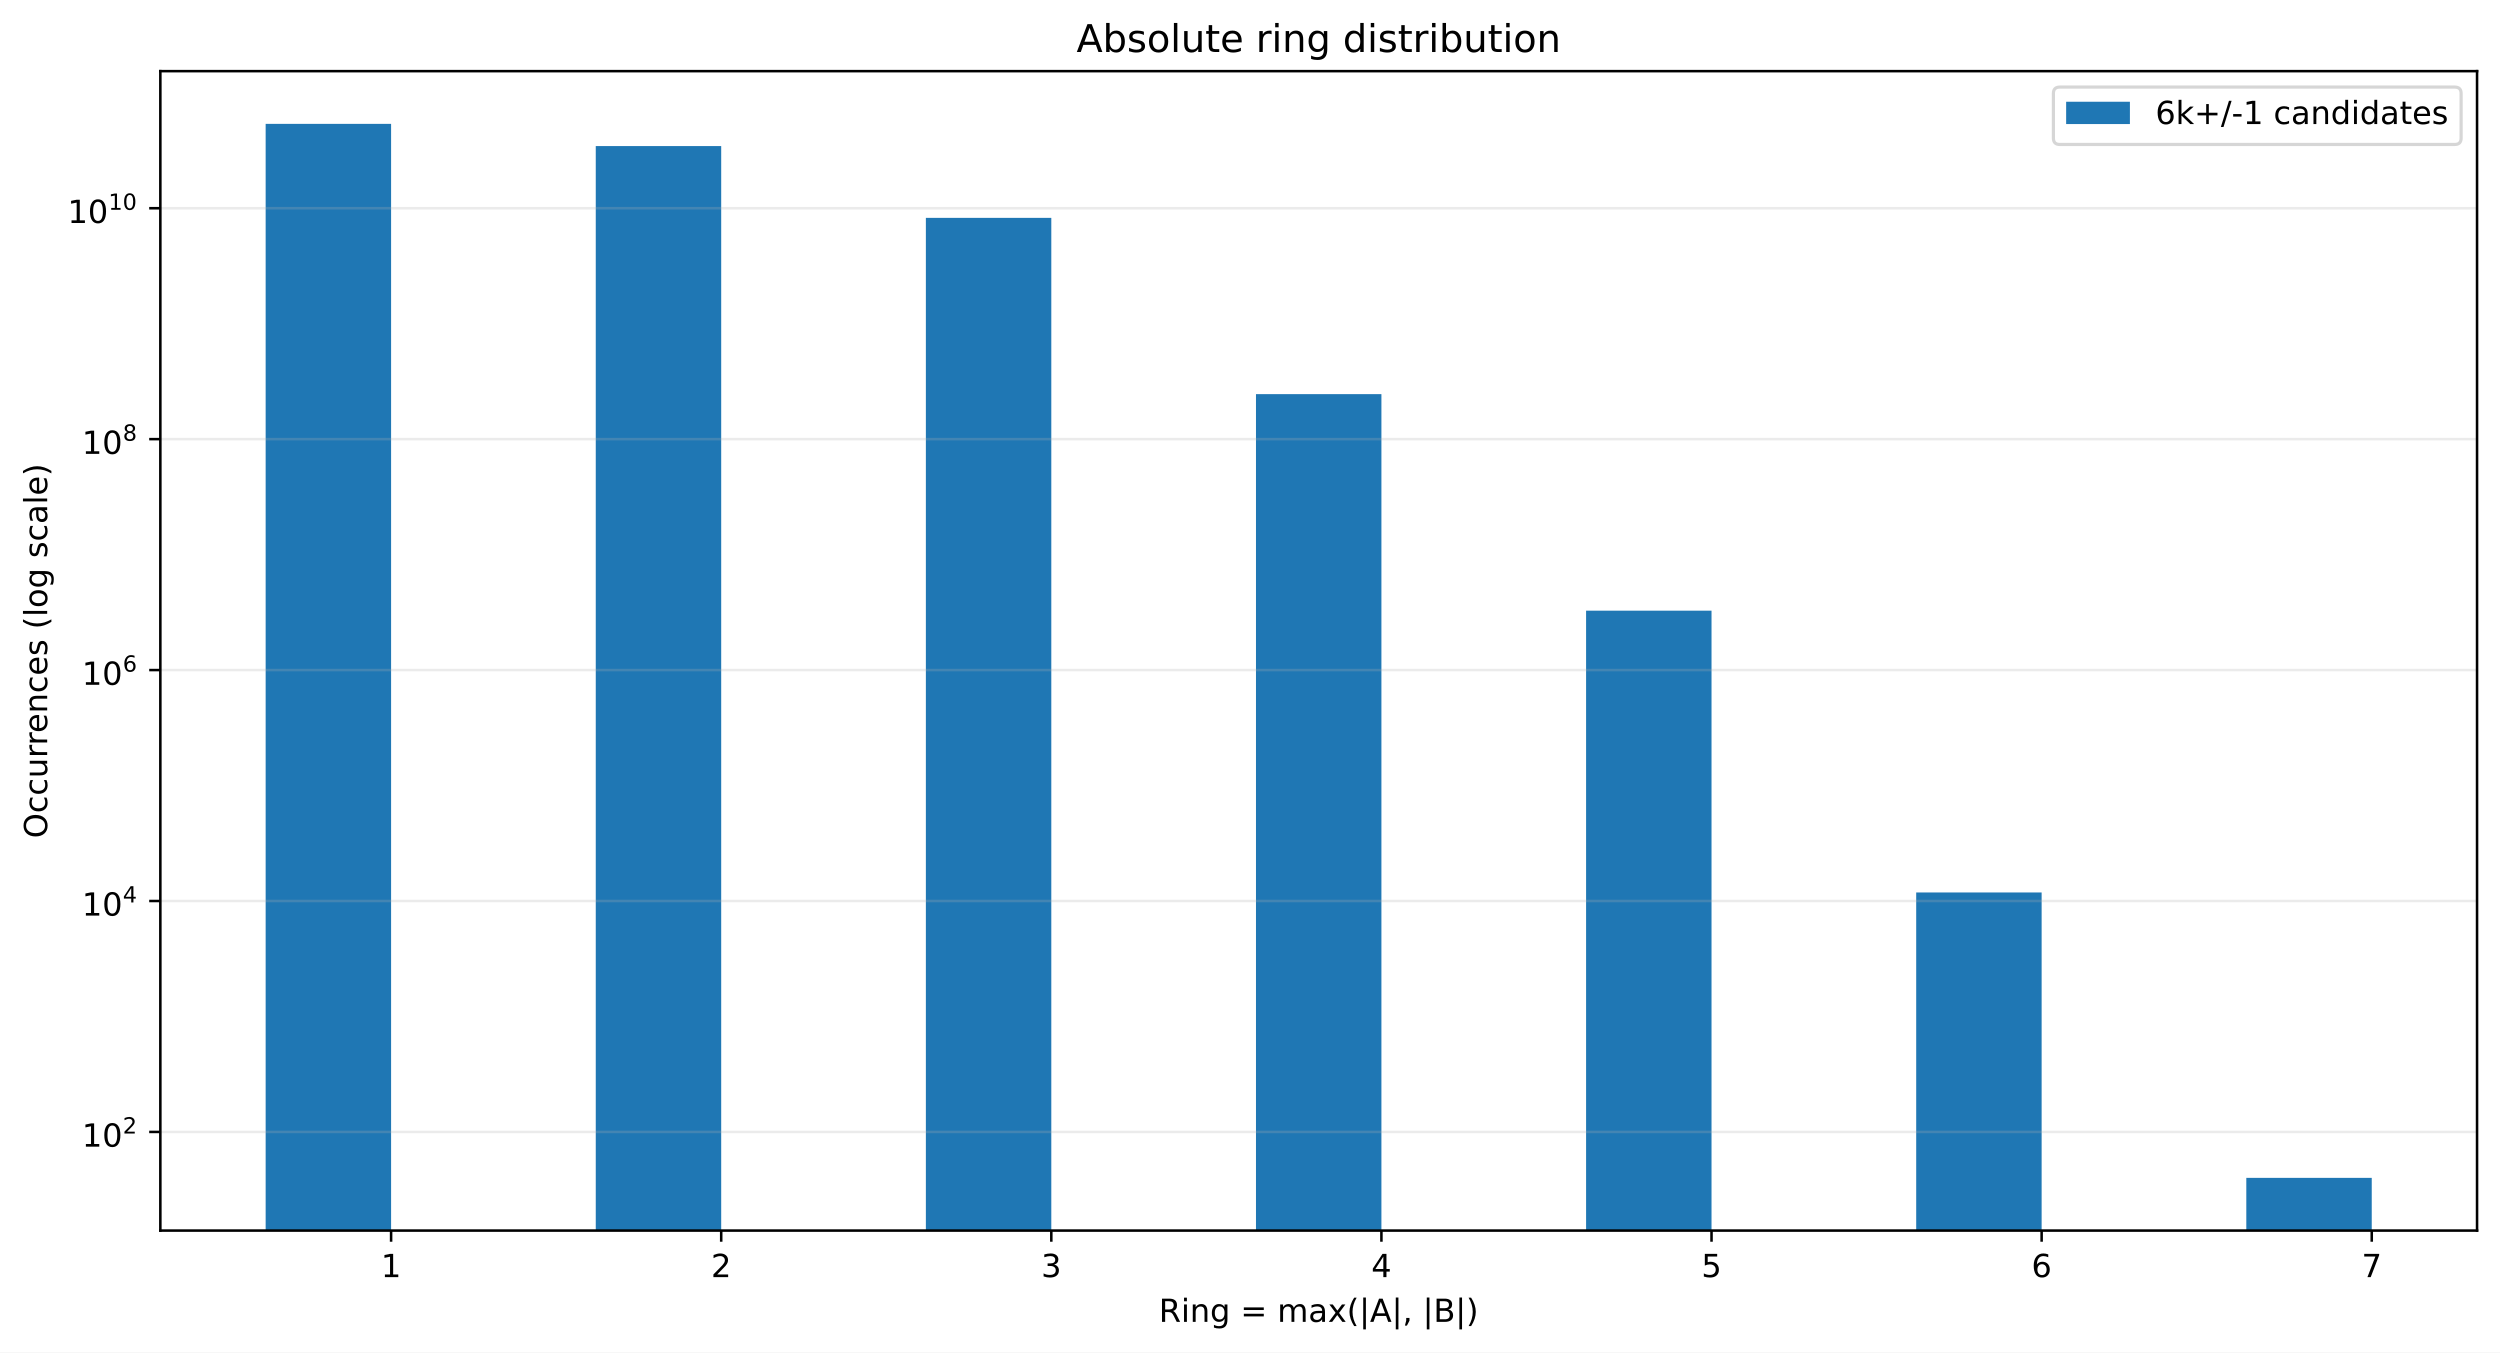
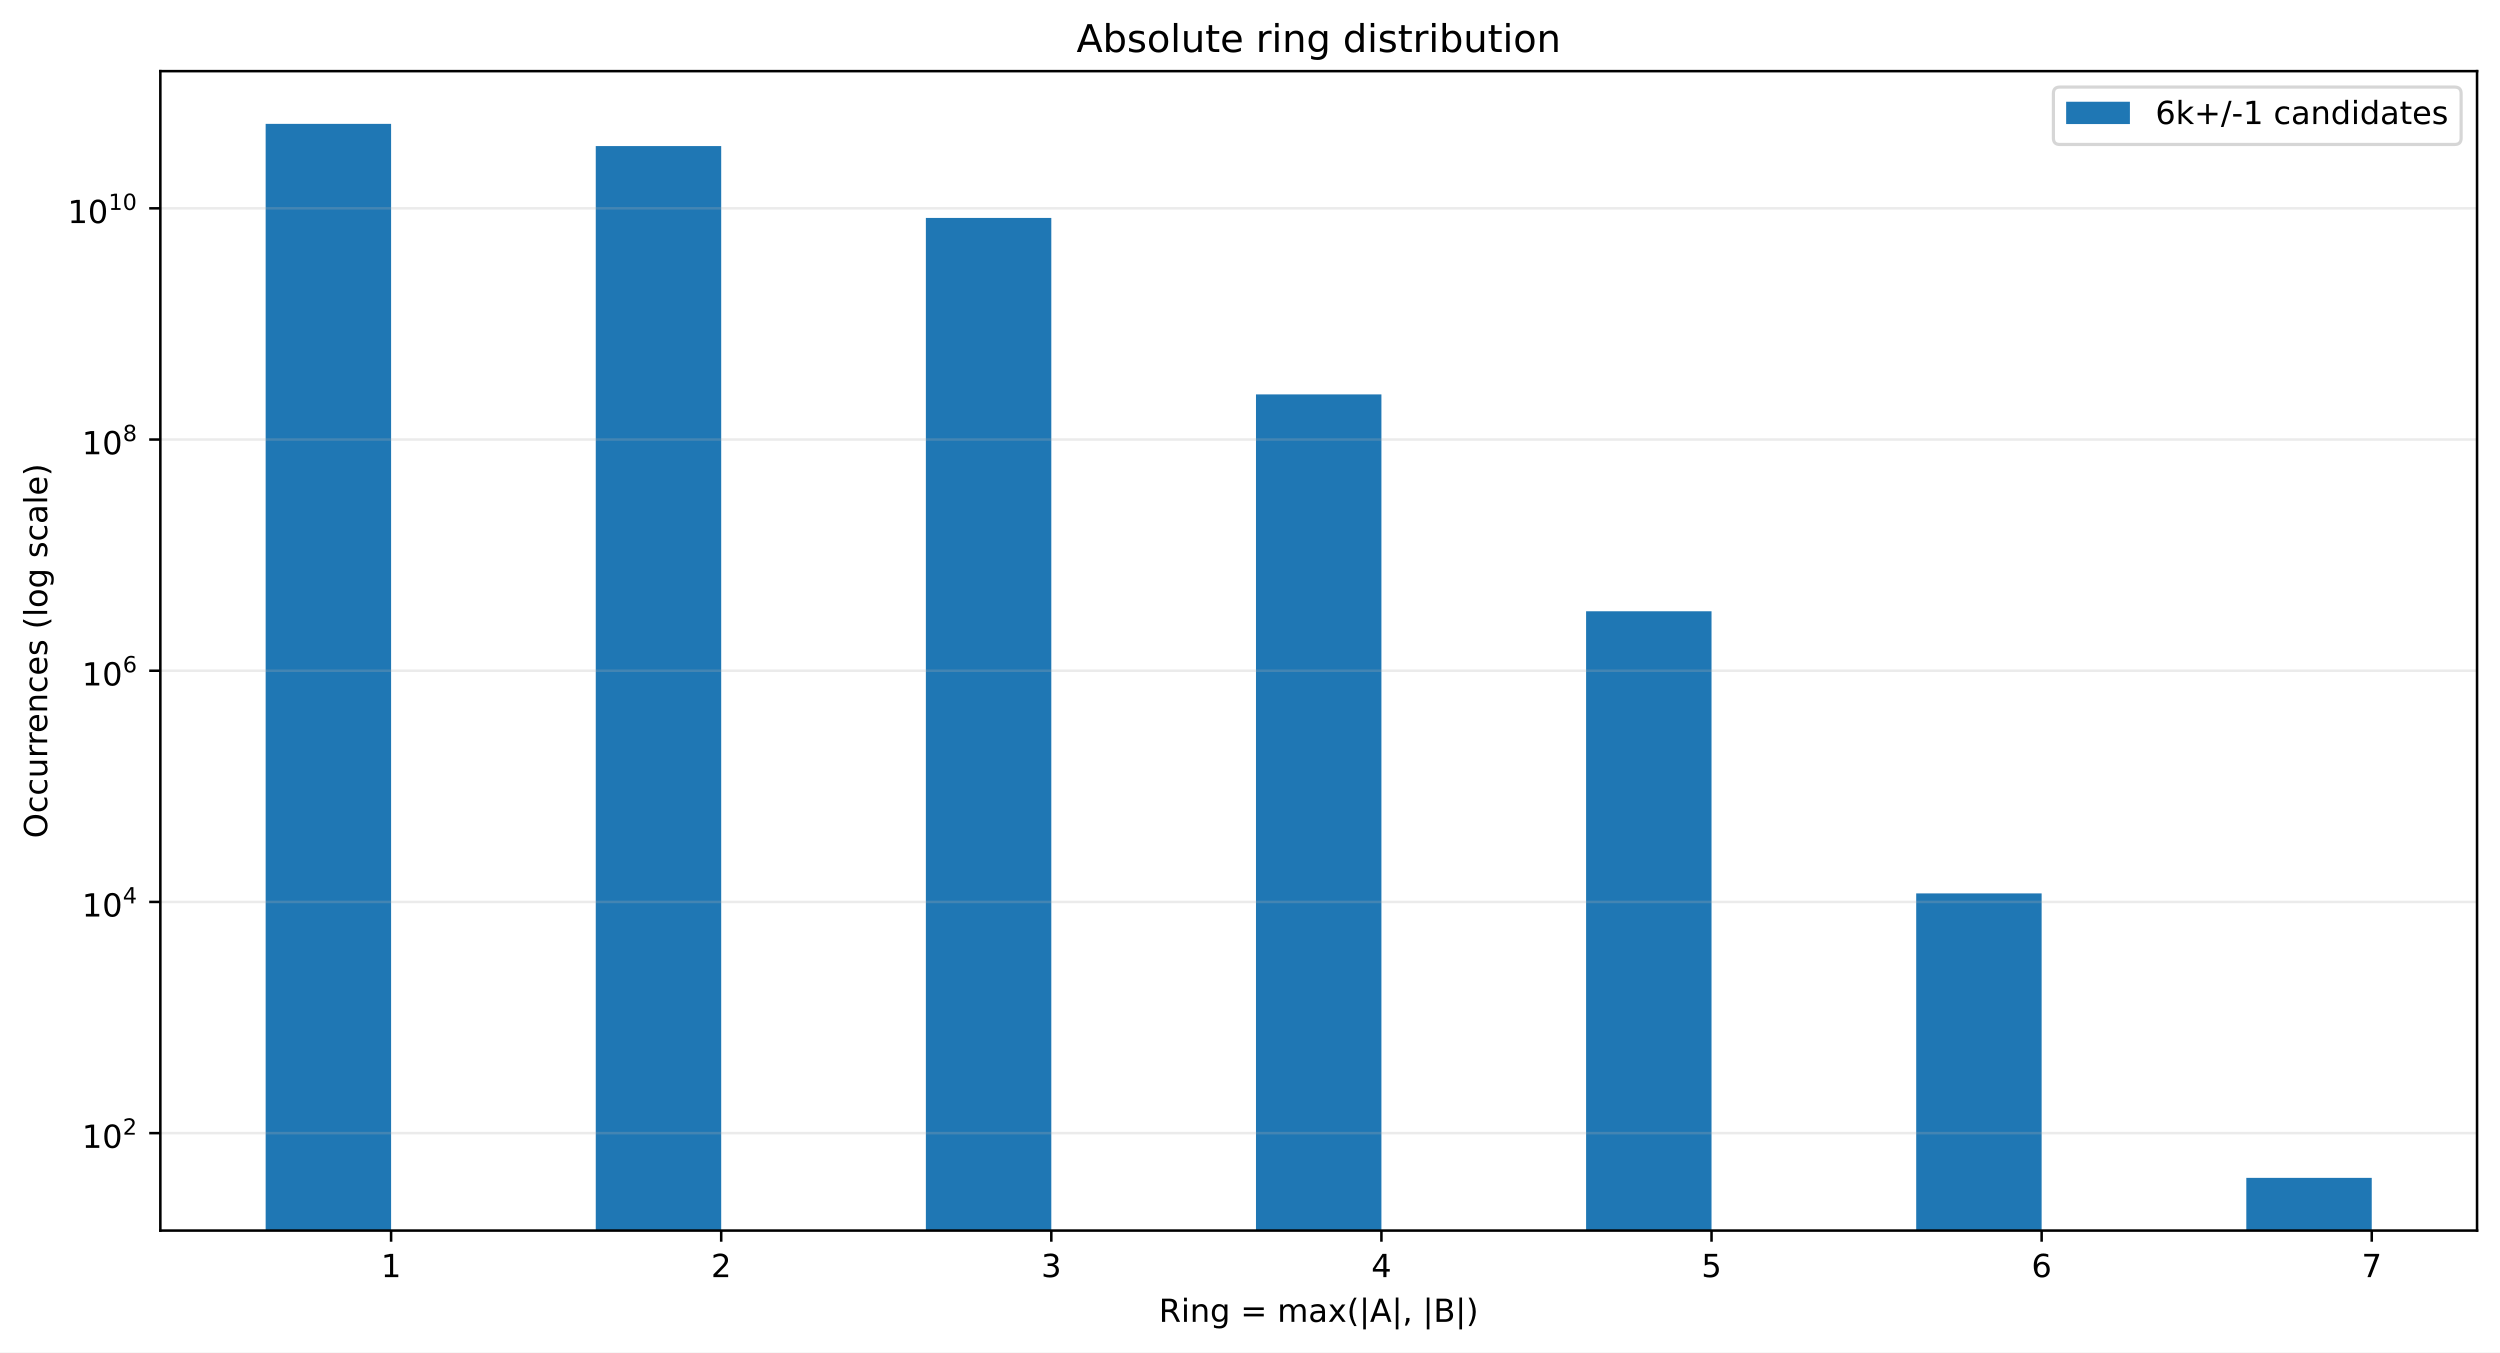
<svg xmlns="http://www.w3.org/2000/svg" xmlns:xlink="http://www.w3.org/1999/xlink" width="784.258pt" height="424.28pt" viewBox="0 0 784.258 424.28" version="1.1">
  <defs>
    <style type="text/css">*{stroke-linejoin: round; stroke-linecap: butt}</style>
  </defs>
  <g id="figure_1">
    <g id="patch_1">
      <path d="M 0 424.28  L 784.258 424.28  L 784.258 0  L 0 0  z " style="fill: #ffffff" />
    </g>
    <g id="axes_1">
      <g id="patch_2">
        <path d="M 50.301 386.036  L 777.058 386.036  L 777.058 22.318  L 50.301 22.318  z " style="fill: #ffffff" />
      </g>
      <g id="patch_3">
-         <path d="M 83.335 36648.451  L 122.687 36648.451  L 122.687 38.851  L 83.335 38.851  z " clip-path="url(#p3e8b357417)" style="fill: #1f77b4" />
+         <path d="M 83.335 36690.522  L 122.687 36690.522  L 122.687 38.851  L 83.335 38.851  z " clip-path="url(#p7cb00d5bf0)" style="fill: #1f77b4" />
      </g>
      <g id="patch_4">
-         <path d="M 186.891 36648.451  L 226.243 36648.451  L 226.243 45.823  L 186.891 45.823  z " clip-path="url(#p3e8b357417)" style="fill: #1f77b4" />
+         <path d="M 186.891 36690.522  L 226.243 36690.522  L 226.243 45.831  L 186.891 45.831  z " clip-path="url(#p7cb00d5bf0)" style="fill: #1f77b4" />
      </g>
      <g id="patch_5">
-         <path d="M 290.448 36648.451  L 329.799 36648.451  L 329.799 68.341  L 290.448 68.341  z " clip-path="url(#p3e8b357417)" style="fill: #1f77b4" />
+         <path d="M 290.448 36690.522  L 329.799 36690.522  L 329.799 68.375  L 290.448 68.375  z " clip-path="url(#p7cb00d5bf0)" style="fill: #1f77b4" />
      </g>
      <g id="patch_6">
-         <path d="M 394.004 36648.451  L 433.355 36648.451  L 433.355 123.634  L 394.004 123.634  z " clip-path="url(#p3e8b357417)" style="fill: #1f77b4" />
+         <path d="M 394.004 36690.522  L 433.355 36690.522  L 433.355 123.732  L 394.004 123.732  z " clip-path="url(#p7cb00d5bf0)" style="fill: #1f77b4" />
      </g>
      <g id="patch_7">
-         <path d="M 497.56 36648.451  L 536.912 36648.451  L 536.912 191.575  L 497.56 191.575  z " clip-path="url(#p3e8b357417)" style="fill: #1f77b4" />
+         <path d="M 497.56 36690.522  L 536.912 36690.522  L 536.912 191.751  L 497.56 191.751  z " clip-path="url(#p7cb00d5bf0)" style="fill: #1f77b4" />
      </g>
      <g id="patch_8">
-         <path d="M 601.116 36648.451  L 640.468 36648.451  L 640.468 279.976  L 601.116 279.976  z " clip-path="url(#p3e8b357417)" style="fill: #1f77b4" />
+         <path d="M 601.116 36690.522  L 640.468 36690.522  L 640.468 280.253  L 601.116 280.253  z " clip-path="url(#p7cb00d5bf0)" style="fill: #1f77b4" />
      </g>
      <g id="patch_9">
-         <path d="M 704.673 36648.451  L 744.024 36648.451  L 744.024 369.503  L 704.673 369.503  z " clip-path="url(#p3e8b357417)" style="fill: #1f77b4" />
+         <path d="M 704.673 36690.522  L 744.024 36690.522  L 744.024 369.503  L 704.673 369.503  z " clip-path="url(#p7cb00d5bf0)" style="fill: #1f77b4" />
      </g>
      <g id="matplotlib.axis_1">
        <g id="xtick_1">
          <g id="line2d_1">
            <defs>
-               <path id="mc1506a9df9" d="M 0 0  L 0 3.5  " style="stroke: #000000; stroke-width: 0.8" />
+               <path id="m8c1fdf5576" d="M 0 0  L 0 3.5  " style="stroke: #000000; stroke-width: 0.8" />
            </defs>
            <g>
-               <use xlink:href="#mc1506a9df9" x="122.687" y="386.036" style="stroke: #000000; stroke-width: 0.8" />
+               <use xlink:href="#m8c1fdf5576" x="122.687" y="386.036" style="stroke: #000000; stroke-width: 0.8" />
            </g>
          </g>
          <g id="text_1">
            <g transform="translate(119.5053 400.6334) scale(0.1 -0.1)">
              <defs>
                <path id="DejaVuSans-14" d="M 794 531  L 1825 531  L 1825 4091  L 703 3866  L 703 4441  L 1819 4666  L 2450 4666  L 2450 531  L 3481 531  L 3481 0  L 794 0  L 794 531  z " transform="scale(0.015625)" />
              </defs>
              <use xlink:href="#DejaVuSans-14" />
            </g>
          </g>
        </g>
        <g id="xtick_2">
          <g id="line2d_2">
            <g>
-               <use xlink:href="#mc1506a9df9" x="226.243" y="386.036" style="stroke: #000000; stroke-width: 0.8" />
+               <use xlink:href="#m8c1fdf5576" x="226.243" y="386.036" style="stroke: #000000; stroke-width: 0.8" />
            </g>
          </g>
          <g id="text_2">
            <g transform="translate(223.0616 400.6334) scale(0.1 -0.1)">
              <defs>
                <path id="DejaVuSans-15" d="M 1228 531  L 3431 531  L 3431 0  L 469 0  L 469 531  Q 828 903 1448 1529  Q 2069 2156 2228 2338  Q 2531 2678 2651 2914  Q 2772 3150 2772 3378  Q 2772 3750 2511 3984  Q 2250 4219 1831 4219  Q 1534 4219 1204 4116  Q 875 4013 500 3803  L 500 4441  Q 881 4594 1212 4672  Q 1544 4750 1819 4750  Q 2544 4750 2975 4387  Q 3406 4025 3406 3419  Q 3406 3131 3298 2873  Q 3191 2616 2906 2266  Q 2828 2175 2409 1742  Q 1991 1309 1228 531  z " transform="scale(0.015625)" />
              </defs>
              <use xlink:href="#DejaVuSans-15" />
            </g>
          </g>
        </g>
        <g id="xtick_3">
          <g id="line2d_3">
            <g>
-               <use xlink:href="#mc1506a9df9" x="329.799" y="386.036" style="stroke: #000000; stroke-width: 0.8" />
+               <use xlink:href="#m8c1fdf5576" x="329.799" y="386.036" style="stroke: #000000; stroke-width: 0.8" />
            </g>
          </g>
          <g id="text_3">
            <g transform="translate(326.6178 400.6334) scale(0.1 -0.1)">
              <defs>
                <path id="DejaVuSans-16" d="M 2597 2516  Q 3050 2419 3304 2112  Q 3559 1806 3559 1356  Q 3559 666 3084 287  Q 2609 -91 1734 -91  Q 1441 -91 1130 -33  Q 819 25 488 141  L 488 750  Q 750 597 1062 519  Q 1375 441 1716 441  Q 2309 441 2620 675  Q 2931 909 2931 1356  Q 2931 1769 2642 2001  Q 2353 2234 1838 2234  L 1294 2234  L 1294 2753  L 1863 2753  Q 2328 2753 2575 2939  Q 2822 3125 2822 3475  Q 2822 3834 2567 4026  Q 2313 4219 1838 4219  Q 1578 4219 1281 4162  Q 984 4106 628 3988  L 628 4550  Q 988 4650 1302 4700  Q 1616 4750 1894 4750  Q 2613 4750 3031 4423  Q 3450 4097 3450 3541  Q 3450 3153 3228 2886  Q 3006 2619 2597 2516  z " transform="scale(0.015625)" />
              </defs>
              <use xlink:href="#DejaVuSans-16" />
            </g>
          </g>
        </g>
        <g id="xtick_4">
          <g id="line2d_4">
            <g>
-               <use xlink:href="#mc1506a9df9" x="433.355" y="386.036" style="stroke: #000000; stroke-width: 0.8" />
+               <use xlink:href="#m8c1fdf5576" x="433.355" y="386.036" style="stroke: #000000; stroke-width: 0.8" />
            </g>
          </g>
          <g id="text_4">
            <g transform="translate(430.174 400.6334) scale(0.1 -0.1)">
              <defs>
                <path id="DejaVuSans-17" d="M 2419 4116  L 825 1625  L 2419 1625  L 2419 4116  z M 2253 4666  L 3047 4666  L 3047 1625  L 3713 1625  L 3713 1100  L 3047 1100  L 3047 0  L 2419 0  L 2419 1100  L 313 1100  L 313 1709  L 2253 4666  z " transform="scale(0.015625)" />
              </defs>
              <use xlink:href="#DejaVuSans-17" />
            </g>
          </g>
        </g>
        <g id="xtick_5">
          <g id="line2d_5">
            <g>
-               <use xlink:href="#mc1506a9df9" x="536.912" y="386.036" style="stroke: #000000; stroke-width: 0.8" />
+               <use xlink:href="#m8c1fdf5576" x="536.912" y="386.036" style="stroke: #000000; stroke-width: 0.8" />
            </g>
          </g>
          <g id="text_5">
            <g transform="translate(533.7303 400.6334) scale(0.1 -0.1)">
              <defs>
                <path id="DejaVuSans-18" d="M 691 4666  L 3169 4666  L 3169 4134  L 1269 4134  L 1269 2991  Q 1406 3038 1543 3061  Q 1681 3084 1819 3084  Q 2600 3084 3056 2656  Q 3513 2228 3513 1497  Q 3513 744 3044 326  Q 2575 -91 1722 -91  Q 1428 -91 1123 -41  Q 819 9 494 109  L 494 744  Q 775 591 1075 516  Q 1375 441 1709 441  Q 2250 441 2565 725  Q 2881 1009 2881 1497  Q 2881 1984 2565 2268  Q 2250 2553 1709 2553  Q 1456 2553 1204 2497  Q 953 2441 691 2322  L 691 4666  z " transform="scale(0.015625)" />
              </defs>
              <use xlink:href="#DejaVuSans-18" />
            </g>
          </g>
        </g>
        <g id="xtick_6">
          <g id="line2d_6">
            <g>
-               <use xlink:href="#mc1506a9df9" x="640.468" y="386.036" style="stroke: #000000; stroke-width: 0.8" />
+               <use xlink:href="#m8c1fdf5576" x="640.468" y="386.036" style="stroke: #000000; stroke-width: 0.8" />
            </g>
          </g>
          <g id="text_6">
            <g transform="translate(637.2865 400.6334) scale(0.1 -0.1)">
              <defs>
                <path id="DejaVuSans-19" d="M 2113 2584  Q 1688 2584 1439 2293  Q 1191 2003 1191 1497  Q 1191 994 1439 701  Q 1688 409 2113 409  Q 2538 409 2786 701  Q 3034 994 3034 1497  Q 3034 2003 2786 2293  Q 2538 2584 2113 2584  z M 3366 4563  L 3366 3988  Q 3128 4100 2886 4159  Q 2644 4219 2406 4219  Q 1781 4219 1451 3797  Q 1122 3375 1075 2522  Q 1259 2794 1537 2939  Q 1816 3084 2150 3084  Q 2853 3084 3261 2657  Q 3669 2231 3669 1497  Q 3669 778 3244 343  Q 2819 -91 2113 -91  Q 1303 -91 875 529  Q 447 1150 447 2328  Q 447 3434 972 4092  Q 1497 4750 2381 4750  Q 2619 4750 2861 4703  Q 3103 4656 3366 4563  z " transform="scale(0.015625)" />
              </defs>
              <use xlink:href="#DejaVuSans-19" />
            </g>
          </g>
        </g>
        <g id="xtick_7">
          <g id="line2d_7">
            <g>
-               <use xlink:href="#mc1506a9df9" x="744.024" y="386.036" style="stroke: #000000; stroke-width: 0.8" />
+               <use xlink:href="#m8c1fdf5576" x="744.024" y="386.036" style="stroke: #000000; stroke-width: 0.8" />
            </g>
          </g>
          <g id="text_7">
            <g transform="translate(740.8427 400.6334) scale(0.1 -0.1)">
              <defs>
                <path id="DejaVuSans-1a" d="M 525 4666  L 3525 4666  L 3525 4397  L 1831 0  L 1172 0  L 2766 4134  L 525 4134  L 525 4666  z " transform="scale(0.015625)" />
              </defs>
              <use xlink:href="#DejaVuSans-1a" />
            </g>
          </g>
        </g>
        <g id="text_8">
          <g transform="translate(363.5437 414.678) scale(0.1 -0.1)">
            <defs>
              <path id="DejaVuSans-35" d="M 2841 2188  Q 3044 2119 3236 1894  Q 3428 1669 3622 1275  L 4263 0  L 3584 0  L 2988 1197  Q 2756 1666 2539 1819  Q 2322 1972 1947 1972  L 1259 1972  L 1259 0  L 628 0  L 628 4666  L 2053 4666  Q 2853 4666 3247 4331  Q 3641 3997 3641 3322  Q 3641 2881 3436 2590  Q 3231 2300 2841 2188  z M 1259 4147  L 1259 2491  L 2053 2491  Q 2509 2491 2742 2702  Q 2975 2913 2975 3322  Q 2975 3731 2742 3939  Q 2509 4147 2053 4147  L 1259 4147  z " transform="scale(0.015625)" />
              <path id="DejaVuSans-4c" d="M 603 3500  L 1178 3500  L 1178 0  L 603 0  L 603 3500  z M 603 4863  L 1178 4863  L 1178 4134  L 603 4134  L 603 4863  z " transform="scale(0.015625)" />
              <path id="DejaVuSans-51" d="M 3513 2113  L 3513 0  L 2938 0  L 2938 2094  Q 2938 2591 2744 2837  Q 2550 3084 2163 3084  Q 1697 3084 1428 2787  Q 1159 2491 1159 1978  L 1159 0  L 581 0  L 581 3500  L 1159 3500  L 1159 2956  Q 1366 3272 1645 3428  Q 1925 3584 2291 3584  Q 2894 3584 3203 3211  Q 3513 2838 3513 2113  z " transform="scale(0.015625)" />
              <path id="DejaVuSans-4a" d="M 2906 1791  Q 2906 2416 2648 2759  Q 2391 3103 1925 3103  Q 1463 3103 1205 2759  Q 947 2416 947 1791  Q 947 1169 1205 825  Q 1463 481 1925 481  Q 2391 481 2648 825  Q 2906 1169 2906 1791  z M 3481 434  Q 3481 -459 3084 -895  Q 2688 -1331 1869 -1331  Q 1566 -1331 1297 -1286  Q 1028 -1241 775 -1147  L 775 -588  Q 1028 -725 1275 -790  Q 1522 -856 1778 -856  Q 2344 -856 2625 -561  Q 2906 -266 2906 331  L 2906 616  Q 2728 306 2450 153  Q 2172 0 1784 0  Q 1141 0 747 490  Q 353 981 353 1791  Q 353 2603 747 3093  Q 1141 3584 1784 3584  Q 2172 3584 2450 3431  Q 2728 3278 2906 2969  L 2906 3500  L 3481 3500  L 3481 434  z " transform="scale(0.015625)" />
              <path id="DejaVuSans-3" transform="scale(0.015625)" />
              <path id="DejaVuSans-20" d="M 678 2906  L 4684 2906  L 4684 2381  L 678 2381  L 678 2906  z M 678 1631  L 4684 1631  L 4684 1100  L 678 1100  L 678 1631  z " transform="scale(0.015625)" />
              <path id="DejaVuSans-50" d="M 3328 2828  Q 3544 3216 3844 3400  Q 4144 3584 4550 3584  Q 5097 3584 5394 3201  Q 5691 2819 5691 2113  L 5691 0  L 5113 0  L 5113 2094  Q 5113 2597 4934 2840  Q 4756 3084 4391 3084  Q 3944 3084 3684 2787  Q 3425 2491 3425 1978  L 3425 0  L 2847 0  L 2847 2094  Q 2847 2600 2669 2842  Q 2491 3084 2119 3084  Q 1678 3084 1418 2786  Q 1159 2488 1159 1978  L 1159 0  L 581 0  L 581 3500  L 1159 3500  L 1159 2956  Q 1356 3278 1631 3431  Q 1906 3584 2284 3584  Q 2666 3584 2933 3390  Q 3200 3197 3328 2828  z " transform="scale(0.015625)" />
              <path id="DejaVuSans-44" d="M 2194 1759  Q 1497 1759 1228 1600  Q 959 1441 959 1056  Q 959 750 1161 570  Q 1363 391 1709 391  Q 2188 391 2477 730  Q 2766 1069 2766 1631  L 2766 1759  L 2194 1759  z M 3341 1997  L 3341 0  L 2766 0  L 2766 531  Q 2569 213 2275 61  Q 1981 -91 1556 -91  Q 1019 -91 701 211  Q 384 513 384 1019  Q 384 1609 779 1909  Q 1175 2209 1959 2209  L 2766 2209  L 2766 2266  Q 2766 2663 2505 2880  Q 2244 3097 1772 3097  Q 1472 3097 1187 3025  Q 903 2953 641 2809  L 641 3341  Q 956 3463 1253 3523  Q 1550 3584 1831 3584  Q 2591 3584 2966 3190  Q 3341 2797 3341 1997  z " transform="scale(0.015625)" />
              <path id="DejaVuSans-5b" d="M 3513 3500  L 2247 1797  L 3578 0  L 2900 0  L 1881 1375  L 863 0  L 184 0  L 1544 1831  L 300 3500  L 978 3500  L 1906 2253  L 2834 3500  L 3513 3500  z " transform="scale(0.015625)" />
              <path id="DejaVuSans-b" d="M 1984 4856  Q 1566 4138 1362 3434  Q 1159 2731 1159 2009  Q 1159 1288 1364 580  Q 1569 -128 1984 -844  L 1484 -844  Q 1016 -109 783 600  Q 550 1309 550 2009  Q 550 2706 781 3412  Q 1013 4119 1484 4856  L 1984 4856  z " transform="scale(0.015625)" />
              <path id="DejaVuSans-5f" d="M 1344 4891  L 1344 -1509  L 813 -1509  L 813 4891  L 1344 4891  z " transform="scale(0.015625)" />
              <path id="DejaVuSans-24" d="M 2188 4044  L 1331 1722  L 3047 1722  L 2188 4044  z M 1831 4666  L 2547 4666  L 4325 0  L 3669 0  L 3244 1197  L 1141 1197  L 716 0  L 50 0  L 1831 4666  z " transform="scale(0.015625)" />
              <path id="DejaVuSans-f" d="M 750 794  L 1409 794  L 1409 256  L 897 -744  L 494 -744  L 750 256  L 750 794  z " transform="scale(0.015625)" />
              <path id="DejaVuSans-25" d="M 1259 2228  L 1259 519  L 2272 519  Q 2781 519 3026 730  Q 3272 941 3272 1375  Q 3272 1813 3026 2020  Q 2781 2228 2272 2228  L 1259 2228  z M 1259 4147  L 1259 2741  L 2194 2741  Q 2656 2741 2882 2914  Q 3109 3088 3109 3444  Q 3109 3797 2882 3972  Q 2656 4147 2194 4147  L 1259 4147  z M 628 4666  L 2241 4666  Q 2963 4666 3353 4366  Q 3744 4066 3744 3513  Q 3744 3084 3544 2831  Q 3344 2578 2956 2516  Q 3422 2416 3680 2098  Q 3938 1781 3938 1306  Q 3938 681 3513 340  Q 3088 0 2303 0  L 628 0  L 628 4666  z " transform="scale(0.015625)" />
              <path id="DejaVuSans-c" d="M 513 4856  L 1013 4856  Q 1481 4119 1714 3412  Q 1947 2706 1947 2009  Q 1947 1309 1714 600  Q 1481 -109 1013 -844  L 513 -844  Q 928 -128 1133 580  Q 1338 1288 1338 2009  Q 1338 2731 1133 3434  Q 928 4138 513 4856  z " transform="scale(0.015625)" />
            </defs>
            <use xlink:href="#DejaVuSans-35" />
            <use xlink:href="#DejaVuSans-4c" transform="translate(69.48438 0)" />
            <use xlink:href="#DejaVuSans-51" transform="translate(97.26562 0)" />
            <use xlink:href="#DejaVuSans-4a" transform="translate(160.6406 0)" />
            <use xlink:href="#DejaVuSans-3" transform="translate(224.125 0)" />
            <use xlink:href="#DejaVuSans-20" transform="translate(255.9062 0)" />
            <use xlink:href="#DejaVuSans-3" transform="translate(339.7031 0)" />
            <use xlink:href="#DejaVuSans-50" transform="translate(371.4844 0)" />
            <use xlink:href="#DejaVuSans-44" transform="translate(468.8906 0)" />
            <use xlink:href="#DejaVuSans-5b" transform="translate(530.1719 0)" />
            <use xlink:href="#DejaVuSans-b" transform="translate(589.3594 0)" />
            <use xlink:href="#DejaVuSans-5f" transform="translate(628.375 0)" />
            <use xlink:href="#DejaVuSans-24" transform="translate(662.0625 0)" />
            <use xlink:href="#DejaVuSans-5f" transform="translate(730.4688 0)" />
            <use xlink:href="#DejaVuSans-f" transform="translate(764.1562 0)" />
            <use xlink:href="#DejaVuSans-3" transform="translate(795.9375 0)" />
            <use xlink:href="#DejaVuSans-5f" transform="translate(827.7188 0)" />
            <use xlink:href="#DejaVuSans-25" transform="translate(861.4062 0)" />
            <use xlink:href="#DejaVuSans-5f" transform="translate(930.0156 0)" />
            <use xlink:href="#DejaVuSans-c" transform="translate(963.7031 0)" />
          </g>
        </g>
      </g>
      <g id="matplotlib.axis_2">
        <g id="ytick_1">
          <g id="line2d_8">
-             <path d="M 50.301 355.089  L 777.058 355.089  " clip-path="url(#p3e8b357417)" style="fill: none; stroke: #b0b0b0; stroke-opacity: 0.25; stroke-width: 0.8; stroke-linecap: square" />
+             <path d="M 50.301 355.462  L 777.058 355.462  " clip-path="url(#p7cb00d5bf0)" style="fill: none; stroke: #b0b0b0; stroke-opacity: 0.25; stroke-width: 0.8; stroke-linecap: square" />
          </g>
          <g id="line2d_9">
            <defs>
-               <path id="mf909af4369" d="M 0 0  L -3.5 0  " style="stroke: #000000; stroke-width: 0.8" />
+               <path id="m616c39a072" d="M 0 0  L -3.5 0  " style="stroke: #000000; stroke-width: 0.8" />
            </defs>
            <g>
-               <use xlink:href="#mf909af4369" x="50.301" y="355.089" style="stroke: #000000; stroke-width: 0.8" />
+               <use xlink:href="#m616c39a072" x="50.301" y="355.462" style="stroke: #000000; stroke-width: 0.8" />
            </g>
          </g>
          <g id="text_9">
-             <g transform="translate(25.70078 359.7894) scale(0.1 -0.1)">
+             <g transform="translate(25.70078 360.1617) scale(0.1 -0.1)">
              <defs>
                <path id="DejaVuSans-13" d="M 2034 4250  Q 1547 4250 1301 3770  Q 1056 3291 1056 2328  Q 1056 1369 1301 889  Q 1547 409 2034 409  Q 2525 409 2770 889  Q 3016 1369 3016 2328  Q 3016 3291 2770 3770  Q 2525 4250 2034 4250  z M 2034 4750  Q 2819 4750 3233 4129  Q 3647 3509 3647 2328  Q 3647 1150 3233 529  Q 2819 -91 2034 -91  Q 1250 -91 836 529  Q 422 1150 422 2328  Q 422 3509 836 4129  Q 1250 4750 2034 4750  z " transform="scale(0.015625)" />
              </defs>
              <use xlink:href="#DejaVuSans-14" transform="translate(0 0.746875)" />
              <use xlink:href="#DejaVuSans-13" transform="translate(63.62305 0.746875)" />
              <use xlink:href="#DejaVuSans-15" transform="translate(128.2031 42.04688) scale(0.7)" />
            </g>
          </g>
        </g>
        <g id="ytick_2">
          <g id="line2d_10">
-             <path d="M 50.301 282.648  L 777.058 282.648  " clip-path="url(#p3e8b357417)" style="fill: none; stroke: #b0b0b0; stroke-opacity: 0.25; stroke-width: 0.8; stroke-linecap: square" />
+             <path d="M 50.301 282.937  L 777.058 282.937  " clip-path="url(#p7cb00d5bf0)" style="fill: none; stroke: #b0b0b0; stroke-opacity: 0.25; stroke-width: 0.8; stroke-linecap: square" />
          </g>
          <g id="line2d_11">
            <g>
-               <use xlink:href="#mf909af4369" x="50.301" y="282.648" style="stroke: #000000; stroke-width: 0.8" />
+               <use xlink:href="#m616c39a072" x="50.301" y="282.937" style="stroke: #000000; stroke-width: 0.8" />
            </g>
          </g>
          <g id="text_10">
-             <g transform="translate(25.70078 287.2976) scale(0.1 -0.1)">
+             <g transform="translate(25.70078 287.5867) scale(0.1 -0.1)">
              <use xlink:href="#DejaVuSans-14" transform="translate(0 0.665625)" />
              <use xlink:href="#DejaVuSans-13" transform="translate(63.62305 0.665625)" />
              <use xlink:href="#DejaVuSans-17" transform="translate(128.2031 41.96563) scale(0.7)" />
            </g>
          </g>
        </g>
        <g id="ytick_3">
          <g id="line2d_12">
-             <path d="M 50.301 210.206  L 777.058 210.206  " clip-path="url(#p3e8b357417)" style="fill: none; stroke: #b0b0b0; stroke-opacity: 0.25; stroke-width: 0.8; stroke-linecap: square" />
+             <path d="M 50.301 210.412  L 777.058 210.412  " clip-path="url(#p7cb00d5bf0)" style="fill: none; stroke: #b0b0b0; stroke-opacity: 0.25; stroke-width: 0.8; stroke-linecap: square" />
          </g>
          <g id="line2d_13">
            <g>
-               <use xlink:href="#mf909af4369" x="50.301" y="210.206" style="stroke: #000000; stroke-width: 0.8" />
+               <use xlink:href="#m616c39a072" x="50.301" y="210.412" style="stroke: #000000; stroke-width: 0.8" />
            </g>
          </g>
          <g id="text_11">
-             <g transform="translate(25.70078 214.9057) scale(0.1 -0.1)">
+             <g transform="translate(25.70078 215.1116) scale(0.1 -0.1)">
              <use xlink:href="#DejaVuSans-14" transform="translate(0 0.746875)" />
              <use xlink:href="#DejaVuSans-13" transform="translate(63.62305 0.746875)" />
              <use xlink:href="#DejaVuSans-19" transform="translate(128.2031 42.04688) scale(0.7)" />
            </g>
          </g>
        </g>
        <g id="ytick_4">
          <g id="line2d_14">
-             <path d="M 50.301 137.764  L 777.058 137.764  " clip-path="url(#p3e8b357417)" style="fill: none; stroke: #b0b0b0; stroke-opacity: 0.25; stroke-width: 0.8; stroke-linecap: square" />
+             <path d="M 50.301 137.887  L 777.058 137.887  " clip-path="url(#p7cb00d5bf0)" style="fill: none; stroke: #b0b0b0; stroke-opacity: 0.25; stroke-width: 0.8; stroke-linecap: square" />
          </g>
          <g id="line2d_15">
            <g>
-               <use xlink:href="#mf909af4369" x="50.301" y="137.764" style="stroke: #000000; stroke-width: 0.8" />
+               <use xlink:href="#m616c39a072" x="50.301" y="137.887" style="stroke: #000000; stroke-width: 0.8" />
            </g>
          </g>
          <g id="text_12">
-             <g transform="translate(25.70078 142.4639) scale(0.1 -0.1)">
+             <g transform="translate(25.70078 142.5865) scale(0.1 -0.1)">
              <defs>
                <path id="DejaVuSans-1b" d="M 2034 2216  Q 1584 2216 1326 1975  Q 1069 1734 1069 1313  Q 1069 891 1326 650  Q 1584 409 2034 409  Q 2484 409 2743 651  Q 3003 894 3003 1313  Q 3003 1734 2745 1975  Q 2488 2216 2034 2216  z M 1403 2484  Q 997 2584 770 2862  Q 544 3141 544 3541  Q 544 4100 942 4425  Q 1341 4750 2034 4750  Q 2731 4750 3128 4425  Q 3525 4100 3525 3541  Q 3525 3141 3298 2862  Q 3072 2584 2669 2484  Q 3125 2378 3379 2068  Q 3634 1759 3634 1313  Q 3634 634 3220 271  Q 2806 -91 2034 -91  Q 1263 -91 848 271  Q 434 634 434 1313  Q 434 1759 690 2068  Q 947 2378 1403 2484  z M 1172 3481  Q 1172 3119 1398 2916  Q 1625 2713 2034 2713  Q 2441 2713 2670 2916  Q 2900 3119 2900 3481  Q 2900 3844 2670 4047  Q 2441 4250 2034 4250  Q 1625 4250 1398 4047  Q 1172 3844 1172 3481  z " transform="scale(0.015625)" />
              </defs>
              <use xlink:href="#DejaVuSans-14" transform="translate(0 0.746875)" />
              <use xlink:href="#DejaVuSans-13" transform="translate(63.62305 0.746875)" />
              <use xlink:href="#DejaVuSans-1b" transform="translate(128.2031 42.04688) scale(0.7)" />
            </g>
          </g>
        </g>
        <g id="ytick_5">
          <g id="line2d_16">
-             <path d="M 50.301 65.322  L 777.058 65.322  " clip-path="url(#p3e8b357417)" style="fill: none; stroke: #b0b0b0; stroke-opacity: 0.25; stroke-width: 0.8; stroke-linecap: square" />
+             <path d="M 50.301 65.361  L 777.058 65.361  " clip-path="url(#p7cb00d5bf0)" style="fill: none; stroke: #b0b0b0; stroke-opacity: 0.25; stroke-width: 0.8; stroke-linecap: square" />
          </g>
          <g id="line2d_17">
            <g>
-               <use xlink:href="#mf909af4369" x="50.301" y="65.322" style="stroke: #000000; stroke-width: 0.8" />
+               <use xlink:href="#m616c39a072" x="50.301" y="65.361" style="stroke: #000000; stroke-width: 0.8" />
            </g>
          </g>
          <g id="text_13">
-             <g transform="translate(21.20078 70.02205) scale(0.1 -0.1)">
+             <g transform="translate(21.20078 70.06144) scale(0.1 -0.1)">
              <use xlink:href="#DejaVuSans-14" transform="translate(0 0.746875)" />
              <use xlink:href="#DejaVuSans-13" transform="translate(63.62305 0.746875)" />
              <use xlink:href="#DejaVuSans-14" transform="translate(128.2031 42.04688) scale(0.7)" />
              <use xlink:href="#DejaVuSans-13" transform="translate(172.7393 42.04688) scale(0.7)" />
            </g>
          </g>
        </g>
        <g id="text_14">
          <g transform="translate(14.79844 262.9551) rotate(-90) scale(0.1 -0.1)">
            <defs>
              <path id="DejaVuSans-32" d="M 2522 4238  Q 1834 4238 1429 3725  Q 1025 3213 1025 2328  Q 1025 1447 1429 934  Q 1834 422 2522 422  Q 3209 422 3611 934  Q 4013 1447 4013 2328  Q 4013 3213 3611 3725  Q 3209 4238 2522 4238  z M 2522 4750  Q 3503 4750 4090 4092  Q 4678 3434 4678 2328  Q 4678 1225 4090 567  Q 3503 -91 2522 -91  Q 1538 -91 948 565  Q 359 1222 359 2328  Q 359 3434 948 4092  Q 1538 4750 2522 4750  z " transform="scale(0.015625)" />
              <path id="DejaVuSans-46" d="M 3122 3366  L 3122 2828  Q 2878 2963 2633 3030  Q 2388 3097 2138 3097  Q 1578 3097 1268 2742  Q 959 2388 959 1747  Q 959 1106 1268 751  Q 1578 397 2138 397  Q 2388 397 2633 464  Q 2878 531 3122 666  L 3122 134  Q 2881 22 2623 -34  Q 2366 -91 2075 -91  Q 1284 -91 818 406  Q 353 903 353 1747  Q 353 2603 823 3093  Q 1294 3584 2113 3584  Q 2378 3584 2631 3529  Q 2884 3475 3122 3366  z " transform="scale(0.015625)" />
              <path id="DejaVuSans-58" d="M 544 1381  L 544 3500  L 1119 3500  L 1119 1403  Q 1119 906 1312 657  Q 1506 409 1894 409  Q 2359 409 2629 706  Q 2900 1003 2900 1516  L 2900 3500  L 3475 3500  L 3475 0  L 2900 0  L 2900 538  Q 2691 219 2414 64  Q 2138 -91 1772 -91  Q 1169 -91 856 284  Q 544 659 544 1381  z M 1991 3584  L 1991 3584  z " transform="scale(0.015625)" />
              <path id="DejaVuSans-55" d="M 2631 2963  Q 2534 3019 2420 3045  Q 2306 3072 2169 3072  Q 1681 3072 1420 2755  Q 1159 2438 1159 1844  L 1159 0  L 581 0  L 581 3500  L 1159 3500  L 1159 2956  Q 1341 3275 1631 3429  Q 1922 3584 2338 3584  Q 2397 3584 2469 3576  Q 2541 3569 2628 3553  L 2631 2963  z " transform="scale(0.015625)" />
              <path id="DejaVuSans-48" d="M 3597 1894  L 3597 1613  L 953 1613  Q 991 1019 1311 708  Q 1631 397 2203 397  Q 2534 397 2845 478  Q 3156 559 3463 722  L 3463 178  Q 3153 47 2828 -22  Q 2503 -91 2169 -91  Q 1331 -91 842 396  Q 353 884 353 1716  Q 353 2575 817 3079  Q 1281 3584 2069 3584  Q 2775 3584 3186 3129  Q 3597 2675 3597 1894  z M 3022 2063  Q 3016 2534 2758 2815  Q 2500 3097 2075 3097  Q 1594 3097 1305 2825  Q 1016 2553 972 2059  L 3022 2063  z " transform="scale(0.015625)" />
              <path id="DejaVuSans-56" d="M 2834 3397  L 2834 2853  Q 2591 2978 2328 3040  Q 2066 3103 1784 3103  Q 1356 3103 1142 2972  Q 928 2841 928 2578  Q 928 2378 1081 2264  Q 1234 2150 1697 2047  L 1894 2003  Q 2506 1872 2764 1633  Q 3022 1394 3022 966  Q 3022 478 2636 193  Q 2250 -91 1575 -91  Q 1294 -91 989 -36  Q 684 19 347 128  L 347 722  Q 666 556 975 473  Q 1284 391 1588 391  Q 1994 391 2212 530  Q 2431 669 2431 922  Q 2431 1156 2273 1281  Q 2116 1406 1581 1522  L 1381 1569  Q 847 1681 609 1914  Q 372 2147 372 2553  Q 372 3047 722 3315  Q 1072 3584 1716 3584  Q 2034 3584 2315 3537  Q 2597 3491 2834 3397  z " transform="scale(0.015625)" />
              <path id="DejaVuSans-4f" d="M 603 4863  L 1178 4863  L 1178 0  L 603 0  L 603 4863  z " transform="scale(0.015625)" />
              <path id="DejaVuSans-52" d="M 1959 3097  Q 1497 3097 1228 2736  Q 959 2375 959 1747  Q 959 1119 1226 758  Q 1494 397 1959 397  Q 2419 397 2687 759  Q 2956 1122 2956 1747  Q 2956 2369 2687 2733  Q 2419 3097 1959 3097  z M 1959 3584  Q 2709 3584 3137 3096  Q 3566 2609 3566 1747  Q 3566 888 3137 398  Q 2709 -91 1959 -91  Q 1206 -91 779 398  Q 353 888 353 1747  Q 353 2609 779 3096  Q 1206 3584 1959 3584  z " transform="scale(0.015625)" />
            </defs>
            <use xlink:href="#DejaVuSans-32" />
            <use xlink:href="#DejaVuSans-46" transform="translate(78.71875 0)" />
            <use xlink:href="#DejaVuSans-46" transform="translate(133.7031 0)" />
            <use xlink:href="#DejaVuSans-58" transform="translate(188.6875 0)" />
            <use xlink:href="#DejaVuSans-55" transform="translate(252.0625 0)" />
            <use xlink:href="#DejaVuSans-55" transform="translate(291.4219 0)" />
            <use xlink:href="#DejaVuSans-48" transform="translate(330.3281 0)" />
            <use xlink:href="#DejaVuSans-51" transform="translate(391.8594 0)" />
            <use xlink:href="#DejaVuSans-46" transform="translate(455.2344 0)" />
            <use xlink:href="#DejaVuSans-48" transform="translate(510.2188 0)" />
            <use xlink:href="#DejaVuSans-56" transform="translate(571.75 0)" />
            <use xlink:href="#DejaVuSans-3" transform="translate(623.8438 0)" />
            <use xlink:href="#DejaVuSans-b" transform="translate(655.625 0)" />
            <use xlink:href="#DejaVuSans-4f" transform="translate(694.6406 0)" />
            <use xlink:href="#DejaVuSans-52" transform="translate(722.4219 0)" />
            <use xlink:href="#DejaVuSans-4a" transform="translate(783.6094 0)" />
            <use xlink:href="#DejaVuSans-3" transform="translate(847.0938 0)" />
            <use xlink:href="#DejaVuSans-56" transform="translate(878.875 0)" />
            <use xlink:href="#DejaVuSans-46" transform="translate(930.9688 0)" />
            <use xlink:href="#DejaVuSans-44" transform="translate(985.9531 0)" />
            <use xlink:href="#DejaVuSans-4f" transform="translate(1047.234 0)" />
            <use xlink:href="#DejaVuSans-48" transform="translate(1075.016 0)" />
            <use xlink:href="#DejaVuSans-c" transform="translate(1136.547 0)" />
          </g>
        </g>
      </g>
      <g id="patch_10">
        <path d="M 50.301 386.036  L 50.301 22.318  " style="fill: none; stroke: #000000; stroke-width: 0.8; stroke-linejoin: miter; stroke-linecap: square" />
      </g>
      <g id="patch_11">
        <path d="M 777.058 386.036  L 777.058 22.318  " style="fill: none; stroke: #000000; stroke-width: 0.8; stroke-linejoin: miter; stroke-linecap: square" />
      </g>
      <g id="patch_12">
        <path d="M 50.301 386.036  L 777.058 386.036  " style="fill: none; stroke: #000000; stroke-width: 0.8; stroke-linejoin: miter; stroke-linecap: square" />
      </g>
      <g id="patch_13">
        <path d="M 50.301 22.318  L 777.058 22.318  " style="fill: none; stroke: #000000; stroke-width: 0.8; stroke-linejoin: miter; stroke-linecap: square" />
      </g>
      <g id="text_15">
        <g transform="translate(337.7055 16.31812) scale(0.12 -0.12)">
          <defs>
            <path id="DejaVuSans-45" d="M 3116 1747  Q 3116 2381 2855 2742  Q 2594 3103 2138 3103  Q 1681 3103 1420 2742  Q 1159 2381 1159 1747  Q 1159 1113 1420 752  Q 1681 391 2138 391  Q 2594 391 2855 752  Q 3116 1113 3116 1747  z M 1159 2969  Q 1341 3281 1617 3432  Q 1894 3584 2278 3584  Q 2916 3584 3314 3078  Q 3713 2572 3713 1747  Q 3713 922 3314 415  Q 2916 -91 2278 -91  Q 1894 -91 1617 61  Q 1341 213 1159 525  L 1159 0  L 581 0  L 581 4863  L 1159 4863  L 1159 2969  z " transform="scale(0.015625)" />
            <path id="DejaVuSans-57" d="M 1172 4494  L 1172 3500  L 2356 3500  L 2356 3053  L 1172 3053  L 1172 1153  Q 1172 725 1289 603  Q 1406 481 1766 481  L 2356 481  L 2356 0  L 1766 0  Q 1100 0 847 248  Q 594 497 594 1153  L 594 3053  L 172 3053  L 172 3500  L 594 3500  L 594 4494  L 1172 4494  z " transform="scale(0.015625)" />
            <path id="DejaVuSans-47" d="M 2906 2969  L 2906 4863  L 3481 4863  L 3481 0  L 2906 0  L 2906 525  Q 2725 213 2448 61  Q 2172 -91 1784 -91  Q 1150 -91 751 415  Q 353 922 353 1747  Q 353 2572 751 3078  Q 1150 3584 1784 3584  Q 2172 3584 2448 3432  Q 2725 3281 2906 2969  z M 947 1747  Q 947 1113 1208 752  Q 1469 391 1925 391  Q 2381 391 2643 752  Q 2906 1113 2906 1747  Q 2906 2381 2643 2742  Q 2381 3103 1925 3103  Q 1469 3103 1208 2742  Q 947 2381 947 1747  z " transform="scale(0.015625)" />
          </defs>
          <use xlink:href="#DejaVuSans-24" />
          <use xlink:href="#DejaVuSans-45" transform="translate(68.40625 0)" />
          <use xlink:href="#DejaVuSans-56" transform="translate(131.8906 0)" />
          <use xlink:href="#DejaVuSans-52" transform="translate(183.9844 0)" />
          <use xlink:href="#DejaVuSans-4f" transform="translate(245.1719 0)" />
          <use xlink:href="#DejaVuSans-58" transform="translate(272.9531 0)" />
          <use xlink:href="#DejaVuSans-57" transform="translate(336.3281 0)" />
          <use xlink:href="#DejaVuSans-48" transform="translate(375.5312 0)" />
          <use xlink:href="#DejaVuSans-3" transform="translate(437.0625 0)" />
          <use xlink:href="#DejaVuSans-55" transform="translate(468.8438 0)" />
          <use xlink:href="#DejaVuSans-4c" transform="translate(509.9531 0)" />
          <use xlink:href="#DejaVuSans-51" transform="translate(537.7344 0)" />
          <use xlink:href="#DejaVuSans-4a" transform="translate(601.1094 0)" />
          <use xlink:href="#DejaVuSans-3" transform="translate(664.5938 0)" />
          <use xlink:href="#DejaVuSans-47" transform="translate(696.375 0)" />
          <use xlink:href="#DejaVuSans-4c" transform="translate(759.8594 0)" />
          <use xlink:href="#DejaVuSans-56" transform="translate(787.6406 0)" />
          <use xlink:href="#DejaVuSans-57" transform="translate(839.7344 0)" />
          <use xlink:href="#DejaVuSans-55" transform="translate(878.9375 0)" />
          <use xlink:href="#DejaVuSans-4c" transform="translate(920.0469 0)" />
          <use xlink:href="#DejaVuSans-45" transform="translate(947.8281 0)" />
          <use xlink:href="#DejaVuSans-58" transform="translate(1011.312 0)" />
          <use xlink:href="#DejaVuSans-57" transform="translate(1074.688 0)" />
          <use xlink:href="#DejaVuSans-4c" transform="translate(1113.891 0)" />
          <use xlink:href="#DejaVuSans-52" transform="translate(1141.672 0)" />
          <use xlink:href="#DejaVuSans-51" transform="translate(1202.859 0)" />
        </g>
      </g>
      <g id="legend_1">
        <g id="patch_14">
          <path d="M 646.158 45.319  L 770.058 45.319  Q 772.058 45.319 772.058 43.319  L 772.058 29.318  Q 772.058 27.318 770.058 27.318  L 646.158 27.318  Q 644.158 27.318 644.158 29.318  L 644.158 43.319  Q 644.158 45.319 646.158 45.319  z " style="fill: #ffffff; opacity: 0.8; stroke: #cccccc; stroke-linejoin: miter" />
        </g>
        <g id="patch_15">
          <path d="M 648.158 38.917  L 668.158 38.917  L 668.158 31.917  L 648.158 31.917  z " style="fill: #1f77b4" />
        </g>
        <g id="text_16">
          <g transform="translate(676.1584 38.91656) scale(0.1 -0.1)">
            <defs>
              <path id="DejaVuSans-4e" d="M 581 4863  L 1159 4863  L 1159 1991  L 2875 3500  L 3609 3500  L 1753 1863  L 3688 0  L 2938 0  L 1159 1709  L 1159 0  L 581 0  L 581 4863  z " transform="scale(0.015625)" />
              <path id="DejaVuSans-e" d="M 2944 4013  L 2944 2272  L 4684 2272  L 4684 1741  L 2944 1741  L 2944 0  L 2419 0  L 2419 1741  L 678 1741  L 678 2272  L 2419 2272  L 2419 4013  L 2944 4013  z " transform="scale(0.015625)" />
              <path id="DejaVuSans-12" d="M 1625 4666  L 2156 4666  L 531 -594  L 0 -594  L 1625 4666  z " transform="scale(0.015625)" />
              <path id="DejaVuSans-10" d="M 313 2009  L 1997 2009  L 1997 1497  L 313 1497  L 313 2009  z " transform="scale(0.015625)" />
            </defs>
            <use xlink:href="#DejaVuSans-19" />
            <use xlink:href="#DejaVuSans-4e" transform="translate(63.625 0)" />
            <use xlink:href="#DejaVuSans-e" transform="translate(121.5312 0)" />
            <use xlink:href="#DejaVuSans-12" transform="translate(205.3281 0)" />
            <use xlink:href="#DejaVuSans-10" transform="translate(239.0156 0)" />
            <use xlink:href="#DejaVuSans-14" transform="translate(275.0938 0)" />
            <use xlink:href="#DejaVuSans-3" transform="translate(338.7188 0)" />
            <use xlink:href="#DejaVuSans-46" transform="translate(370.5 0)" />
            <use xlink:href="#DejaVuSans-44" transform="translate(425.4844 0)" />
            <use xlink:href="#DejaVuSans-51" transform="translate(486.7656 0)" />
            <use xlink:href="#DejaVuSans-47" transform="translate(550.1406 0)" />
            <use xlink:href="#DejaVuSans-4c" transform="translate(613.625 0)" />
            <use xlink:href="#DejaVuSans-47" transform="translate(641.4062 0)" />
            <use xlink:href="#DejaVuSans-44" transform="translate(704.8906 0)" />
            <use xlink:href="#DejaVuSans-57" transform="translate(766.1719 0)" />
            <use xlink:href="#DejaVuSans-48" transform="translate(805.375 0)" />
            <use xlink:href="#DejaVuSans-56" transform="translate(866.9062 0)" />
          </g>
        </g>
      </g>
    </g>
  </g>
  <defs>
-     <clipPath id="p3e8b357417">
+     <clipPath id="p7cb00d5bf0">
      <rect x="50.301" y="22.318" width="726.758" height="363.718" />
    </clipPath>
  </defs>
</svg>
